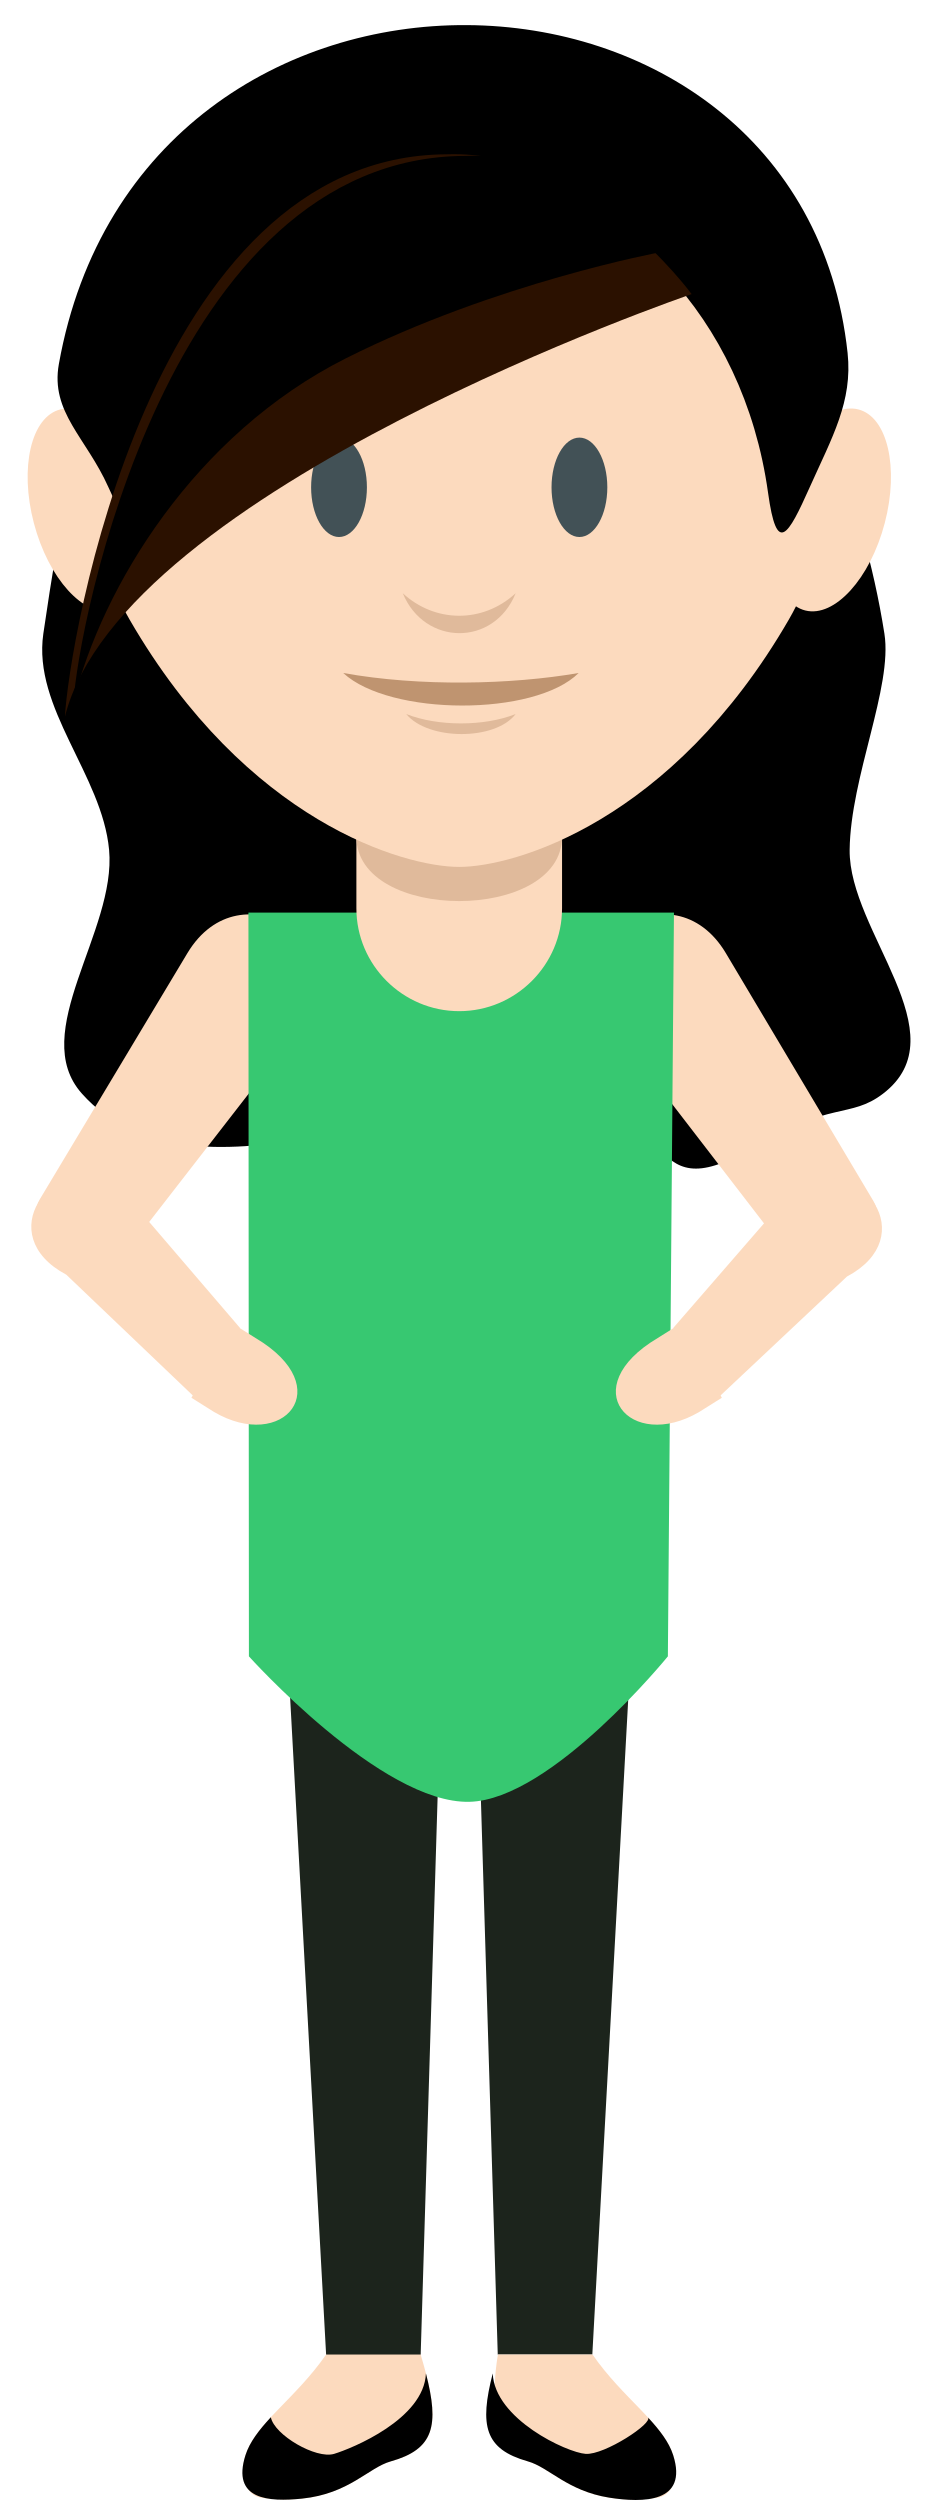
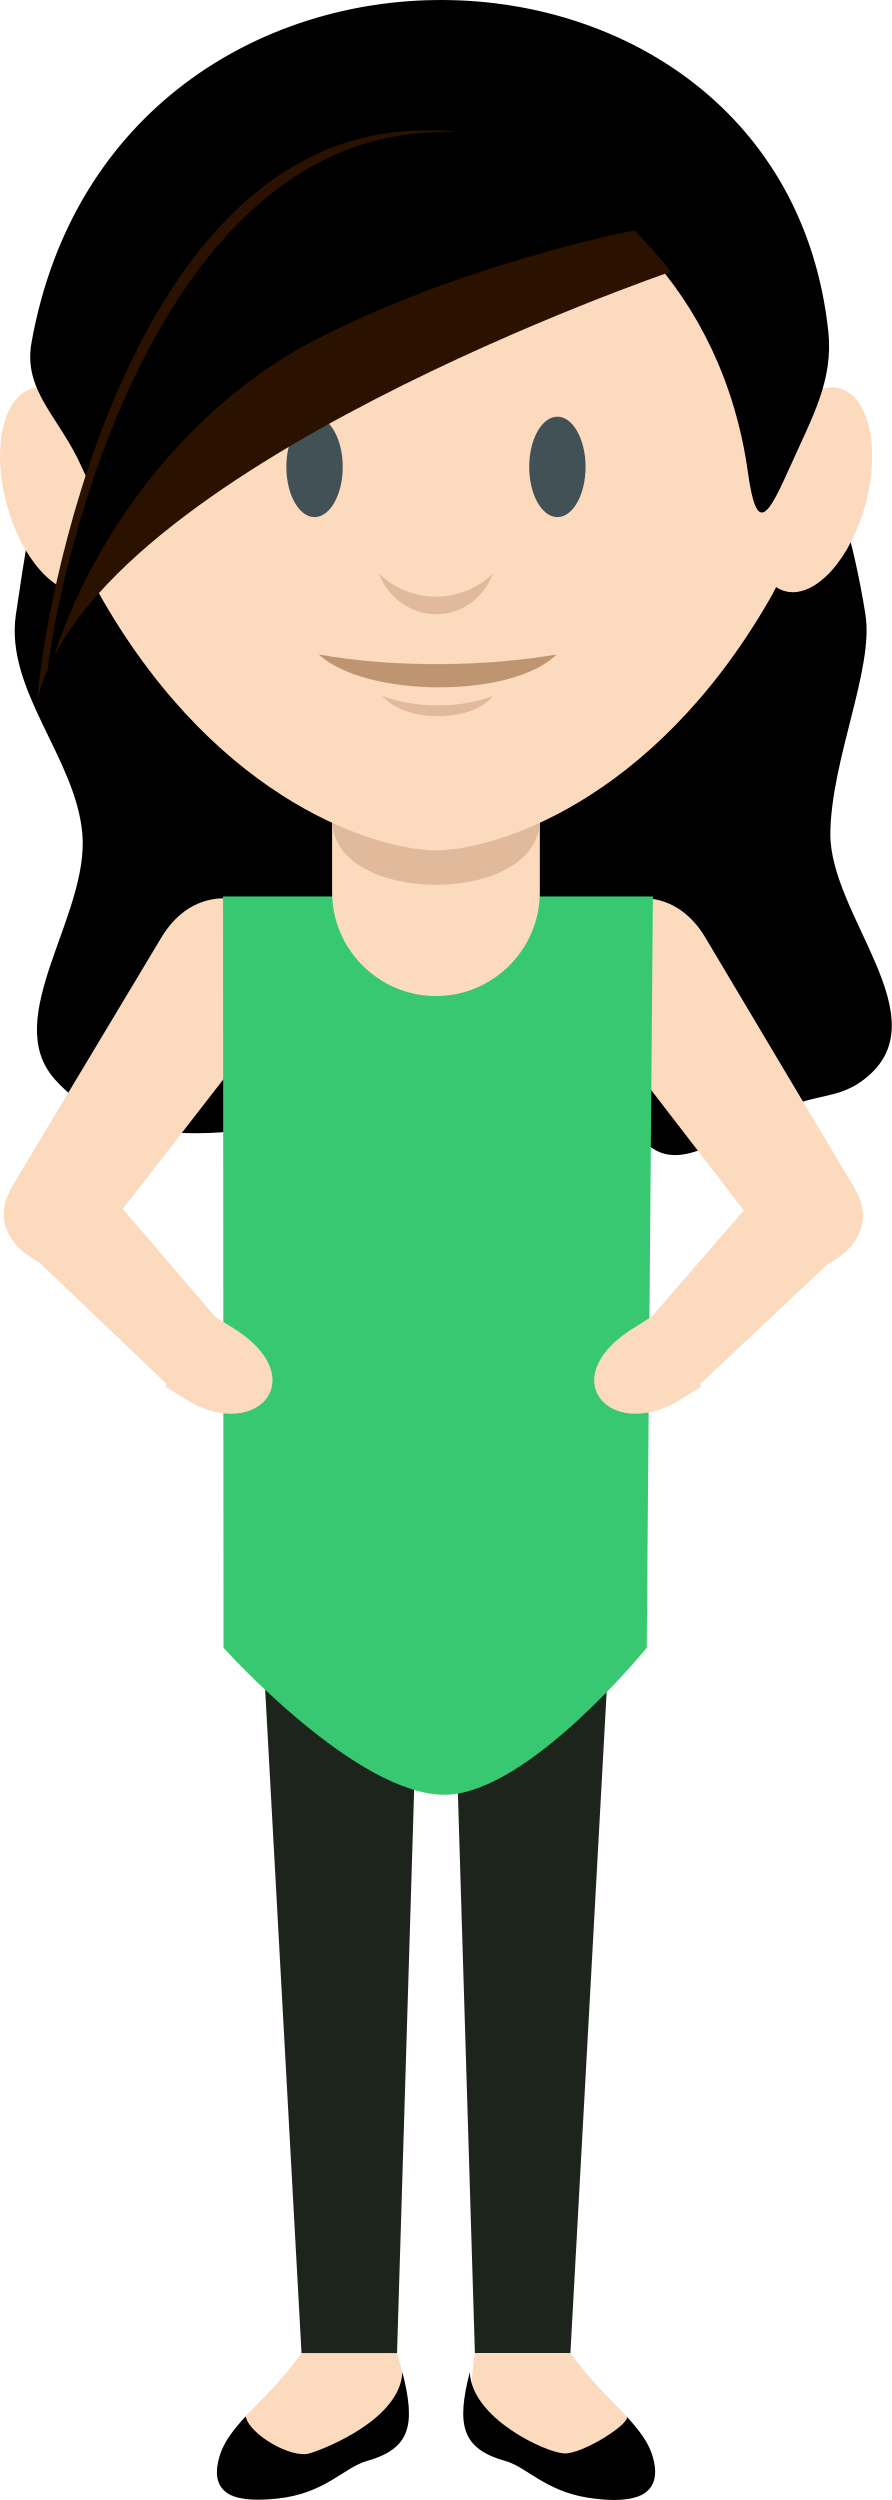
- <svg xmlns="http://www.w3.org/2000/svg" width="33.354mm" height="90.082mm" viewBox="0 0 118.184 319.19" id="svg7099" version="1.1">
+ <svg xmlns="http://www.w3.org/2000/svg" width="14.629mm" height="41.01mm" viewBox="0 0 51.836 145.313" id="svg7099" version="1.1">
  <defs id="defs7101" />
-   <g id="layer1" transform="translate(-372.3368,-81.33875)">
-     <g id="g40" transform="matrix(1.25,0,0,-1.25,430.7916,81.34392)" style="fill:#333333">
-       <path d="m -38.392,-111.705 c 11.165,-12.476 34.654,0.465 50.227,0 10.097,-0.301 6.816,-12.378 18.09,-5.583 8.12,4.894 10.137,3.003 13.505,5.583 7.932,6.076 -3.508,16.527 -3.41,24.906 0.087,7.453 4.408,16.622 3.551,22.077 C 39.177,-36.752 19.692,-6.641 -5.232,-8.539 -32.979,-10.657 -39.114,-42.511 -42.338,-64.721 c -1.105,-7.612 6.008,-14.418 6.717,-22.077 0.77,-8.318 -8.342,-18.682 -2.771,-24.906 z" style="fill:#000000;fill-opacity:1;fill-rule:evenodd;stroke:none" id="path42" />
-     </g>
-     <g id="g44" transform="matrix(1.25,0,0,-1.25,413.9731,381.9587)">
-       <path d="m 0,0 c -3.091,-4.474 -7.207,-7.048 -8.235,-10.275 -0.582,-1.826 -0.15,-4.133 1.705,-4.363 7.979,-0.987 10.297,2.933 13.139,3.729 C 11.52,-9.531 11.646,-6.706 9.66,0 7.672,6.706 2.487,4.185 0,0" style="fill:#fcdabe;fill-opacity:1;fill-rule:evenodd;stroke:none" id="path46" />
-     </g>
-     <g id="g48" transform="matrix(1.25,0,0,-1.25,408.1494,275.6737)" style="fill:#4d4d4d">
-       <path d="m 0,0 36.51,0 -4.66,-85.028 -9.659,0 -1.964,64.67 c -0.156,5.128 -3.787,5.158 -3.944,0 l -1.964,-64.67 -9.66,0 L 0,0 Z" style="fill:#1c241c;fill-opacity:1;fill-rule:evenodd;stroke:none" id="path50" />
-     </g>
-     <g id="g52" transform="matrix(1.25,0,0,-1.25,450.3331,212.1399)">
-       <path d="m 0,0 19.202,-24.946 c 2.728,-3.546 9.707,3.39 7.619,6.898 L 11.744,7.282 C 6.307,16.416 -6.168,8.011 0,0" style="fill:#fcdabe;fill-opacity:1;fill-rule:evenodd;stroke:none" id="path54" />
-     </g>
-     <g id="g56" transform="matrix(1.25,0,0,-1.25,410.942,212.1399)">
-       <path d="m 0,0 -19.203,-24.757 c -2.741,-3.536 -9.718,3.397 -7.619,6.897 L -11.745,7.282 C -6.277,16.399 6.197,7.99 0,0" style="fill:#fcdabe;fill-opacity:1;fill-rule:evenodd;stroke:none" id="path58" />
-     </g>
-     <g id="g64" transform="matrix(1.25,0,0,-1.25,458.855,251.931)">
-       <path d="m 0,0 0,0 c 0.043,0.415 -0.601,0.558 -0.991,0.382 l -5.766,-2.6 c -0.39,-0.175 -0.383,-0.616 -0.424,-1.031 l 0,-10e-4 c -0.043,-0.415 0.6,-0.557 0.99,-0.381 l 5.767,2.599 C -0.034,-0.855 0.156,-0.389 0,0" style="fill:#fcdabe;fill-opacity:1;fill-rule:evenodd;stroke:none" id="path66" />
-     </g>
-     <g id="g68" transform="matrix(1.25,0,0,-1.25,402.42,251.931)">
-       <path d="m 0,0 0,0 c -0.043,0.415 0.6,0.557 0.99,0.382 l 5.766,-2.6 c 0.39,-0.175 0.382,-0.616 0.424,-1.031 l 0,-10e-4 C 7.223,-3.665 6.581,-3.807 6.19,-3.631 L 0.424,-1.032 C 0.034,-0.855 -0.156,-0.389 0,0" style="fill:#fcdabe;fill-opacity:1;fill-rule:evenodd;stroke:none" id="path70" />
-     </g>
-     <g id="g76" transform="matrix(1.25,0,0,-1.25,458.3851,197.8519)" style="fill:#ff8080">
-       <path d="m 0,0 -0.622,-75.971 c 0,0 -11.892,-14.649 -20.265,-14.857 -8.993,-0.223 -22.528,14.857 -22.528,14.857 L -43.464,0 Z" style="fill:#37c871;fill-opacity:1;fill-rule:evenodd;stroke:none" id="path78" />
-     </g>
-     <g id="g84" transform="matrix(1.25,0,0,-1.25,430.9682,155.6764)">
-       <path d="m 0,0 0,0 c 5.776,0 10.503,-4.726 10.503,-10.503 l 0,-22.805 c 0,-5.777 -4.727,-10.503 -10.503,-10.503 -5.777,0 -10.504,4.726 -10.504,10.503 l 0,22.805 C -10.504,-4.726 -5.777,0 0,0" style="fill:#fcdabe;fill-opacity:1;fill-rule:evenodd;stroke:none" id="path86" />
-     </g>
-     <g id="g88" transform="matrix(1.25,0,0,-1.25,444.0972,188.1624)">
-       <path d="M 0,0 0,0 C 0,-8.77 -21.007,-8.77 -21.007,0 -21.007,8.769 0,8.769 0,0" style="fill:#e0ba9b;fill-opacity:1;fill-rule:evenodd;stroke:none" id="path90" />
-     </g>
-     <g id="g92" transform="matrix(1.25,0,0,-1.25,430.9682,87.64916)">
-       <path d="M 0,0 C -45.955,0 -42.437,-43.08 -33.669,-58.237 -21.702,-78.922 -5.61,-83.499 0,-83.499 c 5.609,0 21.701,4.577 33.666,25.262 C 42.436,-43.08 45.954,0 0,0" style="fill:#fcdabe;fill-opacity:1;fill-rule:evenodd;stroke:none" id="path94" />
-     </g>
-     <g id="g100" transform="matrix(1.25,0,0,-1.25,447.9891,381.9587)">
-       <path d="m 0,0 c 3.09,-4.474 7.207,-7.048 8.235,-10.275 0.581,-1.826 0.15,-4.133 -1.706,-4.363 -7.978,-0.987 -10.297,2.933 -13.137,3.729 C -11.52,-9.531 -9.659,0 -9.659,0 L 0,0" style="fill:#fcdabe;fill-opacity:1;fill-rule:evenodd;stroke:none" id="path102" />
-     </g>
-     <g id="g104" transform="matrix(1.25,0,0,-1.25,380.0524,133.6068)">
-       <path d="M 0,0 C 2.989,0.742 6.62,-3.255 8.11,-8.928 9.6,-14.6 8.386,-19.8 5.397,-20.542 c -2.989,-0.743 -6.62,3.255 -8.111,8.928 C -4.204,-5.942 -2.989,-0.742 0,0" style="fill:#fcdabe;fill-opacity:1;fill-rule:evenodd;stroke:none" id="path106" />
-     </g>
-     <g id="g108" transform="matrix(1.25,0,0,-1.25,481.9065,133.6068)">
-       <path d="M 0,0 C -2.99,0.742 -6.621,-3.255 -8.109,-8.928 -9.6,-14.6 -8.385,-19.8 -5.397,-20.542 c 2.99,-0.743 6.621,3.255 8.11,8.928 C 4.203,-5.942 2.988,-0.742 0,0" style="fill:#fcdabe;fill-opacity:1;fill-rule:evenodd;stroke:none" id="path110" />
-     </g>
-     <g id="g112" transform="matrix(1.25,0,0,-1.25,446.316,149.9035)">
-       <path d="m 0,0 c 1.569,0 2.849,2.28 2.849,5.077 0,2.797 -1.28,5.078 -2.849,5.078 -1.571,0 -2.85,-2.281 -2.85,-5.078 C -2.85,2.28 -1.571,0 0,0" style="fill:#425156;fill-opacity:1;fill-rule:evenodd;stroke:none" id="path114" />
-     </g>
-     <g id="g116" transform="matrix(1.25,0,0,-1.25,415.6205,149.9035)">
-       <path d="m 0,0 c 1.57,0 2.85,2.28 2.85,5.077 0,2.797 -1.28,5.078 -2.85,5.078 -1.57,0 -2.85,-2.281 -2.85,-5.078 C -2.85,2.28 -1.57,0 0,0" style="fill:#425156;fill-opacity:1;fill-rule:evenodd;stroke:none" id="path118" />
-     </g>
-     <g id="g120" transform="matrix(1.25,0,0,-1.25,438.1744,157.0812)">
-       <path d="M 0,0 C -2.213,-5.484 -9.318,-5.388 -11.53,0 -8.292,-2.995 -3.416,-3.135 0,0" style="fill:#e0ba9b;fill-opacity:1;fill-rule:evenodd;stroke:none" id="path122" />
-     </g>
-     <g id="g124" transform="matrix(1.25,0,0,-1.25,406.9181,389.9628)" style="fill:#000000">
-       <path d="m 0,0 c -1.201,-1.3 -2.163,-2.529 -2.591,-3.872 -1.457,-4.574 2.379,-4.79 5.769,-4.44 4.838,0.499 6.787,3.166 9.075,3.806 4.412,1.239 4.962,3.644 3.587,8.982 C 15.652,-0.181 8.3,-3.185 6.459,-3.741 4.618,-4.296 0.347,-1.813 0,0" style="fill:#000000;fill-opacity:1;fill-rule:evenodd;stroke:none" id="path126" />
-     </g>
-     <g id="g128" transform="matrix(1.25,0,0,-1.25,455.0458,389.9628)" style="fill:#000000">
-       <path d="m 0,0 c 1.201,-1.3 2.163,-2.529 2.591,-3.872 1.555,-4.88 -3.079,-4.893 -6.545,-4.338 -4.277,0.686 -6.136,3.099 -8.298,3.704 -4.412,1.239 -4.962,3.644 -3.587,8.982 0.187,-4.657 7.57,-8.082 9.49,-8.217 C -4.429,-3.877 0.632,-0.565 0,0" style="fill:#000000;fill-opacity:1;fill-rule:evenodd;stroke:none" id="path130" />
-     </g>
-     <g id="g132" transform="matrix(1.25,0,0,-1.25,458.3182,250.8586)">
-       <path d="m 0,0 12.837,14.793 c 6.52,2.8 12.522,-5.509 4.89,-9.562 L 4.228,-7.465 0,0 Z" style="fill:#fcdabe;fill-opacity:1;fill-rule:evenodd;stroke:none" id="path134" />
-     </g>
-     <g id="g136" transform="matrix(1.25,0,0,-1.25,456.3207,252.1658)">
-       <path d="M 0,0 2.296,1.441 6.542,-6.106 4.246,-7.548 C -2.813,-11.703 -8.55,-5.073 0,0" style="fill:#fcdabe;fill-opacity:1;fill-rule:evenodd;stroke:none" id="path138" />
-     </g>
-     <g id="g140" transform="matrix(1.25,0,0,-1.25,402.9569,250.8586)">
-       <path d="m 0,0 -12.837,14.982 c -6.52,2.8 -12.522,-5.509 -4.891,-9.561 L -4.23,-7.465 0,0 Z" style="fill:#fcdabe;fill-opacity:1;fill-rule:evenodd;stroke:none" id="path142" />
-     </g>
-     <g id="g144" transform="matrix(1.25,0,0,-1.25,404.9537,252.1658)">
-       <path d="m 0,0 -2.296,1.442 -4.246,-7.548 2.295,-1.442 C 2.812,-11.703 8.549,-5.073 0,0" style="fill:#fcdabe;fill-opacity:1;fill-rule:evenodd;stroke:none" id="path146" />
-     </g>
-     <g id="g156" transform="matrix(1.25,0,0,-1.25,446.2154,167.2649)">
-       <path d="M 0,0 C -4.481,-4.461 -19.294,-4.403 -24.045,0 -16.208,-1.413 -6.86,-1.188 0,0" style="fill:#bf9470;fill-opacity:1;fill-rule:evenodd;stroke:none" id="path158" />
-     </g>
-     <g id="g160" transform="matrix(1.25,0,0,-1.25,438.1698,172.5044)">
-       <path d="M 0,0 C -2.081,-2.748 -8.964,-2.706 -11.172,0 -7.952,-1.274 -3.219,-1.279 0,0" style="fill:#e0ba9b;fill-opacity:1;fill-rule:evenodd;stroke:none" id="path162" />
-     </g>
-     <g id="g164" transform="matrix(1.25,0,0,-1.279938,392.1021,142.8163)" style="fill:#333333">
-       <path d="M 0,0 C -1.39,-5.594 -2.494,-5.475 -4.75,-0.547 -7.007,4.381 -10.68,6.916 -9.8,11.718 -1.405,57.55 66.032,55.673 70.761,12.829 71.296,7.977 69.161,4.381 66.905,-0.547 64.648,-5.475 63.527,-7.386 62.639,-1.131 57.607,34.368 11.698,47.067 0,0" style="fill:#000000;fill-opacity:1;fill-rule:evenodd;stroke:none" id="path166" />
-     </g>
-     <g id="g168" transform="matrix(1.25,0,0,-1.25,430.9975,86.23554)" style="fill:#4d4d4d">
-       <path d="m -40.297,-69.282 c 5.793,23.258 64.01,43.159 64.01,43.159 0,0 -10.774,14.779 -24.986,14.279 -30.542,-0.099 -38.662,-50.262 -39.024,-57.438 z" style="fill:#2b1100;fill-opacity:1;fill-rule:evenodd;stroke:none" id="path170" />
-     </g>
-     <g id="g168-3" transform="matrix(1.25,0,0,-1.25,433.3574,86.43506)" style="fill:#333333;fill-opacity:1">
-       <path d="m -41.297,-67.568 c 2.91,11.682 12.332,27.266 27.817,35.05 15.344,7.714 32.051,10.823 32.051,10.823 0,0 -5.631,10.351 -19.843,9.85 -30.542,-0.099 -39.662,-48.548 -40.024,-55.724 z" style="fill:#000000;fill-opacity:1;fill-rule:evenodd;stroke:none" id="path170-6" />
+   <g id="layer1" transform="translate(-375.8642,-255.216)">
+     <g id="g4594" transform="matrix(0.4598719,0,0,0.4598719,203.0148,216.3367)" style="stroke-width:2.175">
+       <g style="fill:#333333;stroke-width:2.175" transform="matrix(1.25,0,0,-1.25,430.7916,81.34392)" id="g40">
+         <path id="path42" style="fill:#000000;fill-opacity:1;fill-rule:evenodd;stroke:none;stroke-width:2.175" d="m -38.392,-111.705 c 11.165,-12.476 34.654,0.465 50.227,0 10.097,-0.301 6.816,-12.378 18.09,-5.583 8.12,4.894 10.137,3.003 13.505,5.583 7.932,6.076 -3.508,16.527 -3.41,24.906 0.087,7.453 4.408,16.622 3.551,22.077 C 39.177,-36.752 19.692,-6.641 -5.232,-8.539 -32.979,-10.657 -39.114,-42.511 -42.338,-64.721 c -1.105,-7.612 6.008,-14.418 6.717,-22.077 0.77,-8.318 -8.342,-18.682 -2.771,-24.906 z" />
+       </g>
+       <g transform="matrix(1.25,0,0,-1.25,413.9731,381.9587)" id="g44" style="stroke-width:2.175">
+         <path id="path46" style="fill:#fcdabe;fill-opacity:1;fill-rule:evenodd;stroke:none;stroke-width:2.175" d="m 0,0 c -3.091,-4.474 -7.207,-7.048 -8.235,-10.275 -0.582,-1.826 -0.15,-4.133 1.705,-4.363 7.979,-0.987 10.297,2.933 13.139,3.729 C 11.52,-9.531 11.646,-6.706 9.66,0 7.672,6.706 2.487,4.185 0,0" />
+       </g>
+       <g style="fill:#4d4d4d;stroke-width:2.175" transform="matrix(1.25,0,0,-1.25,408.1494,275.6737)" id="g48">
+         <path id="path50" style="fill:#1c241c;fill-opacity:1;fill-rule:evenodd;stroke:none;stroke-width:2.175" d="m 0,0 h 36.51 l -4.66,-85.028 h -9.659 l -1.964,64.67 c -0.156,5.128 -3.787,5.158 -3.944,0 l -1.964,-64.67 h -9.66 z" />
+       </g>
+       <g transform="matrix(1.25,0,0,-1.25,450.3331,212.1399)" id="g52" style="stroke-width:2.175">
+         <path id="path54" style="fill:#fcdabe;fill-opacity:1;fill-rule:evenodd;stroke:none;stroke-width:2.175" d="m 0,0 19.202,-24.946 c 2.728,-3.546 9.707,3.39 7.619,6.898 L 11.744,7.282 C 6.307,16.416 -6.168,8.011 0,0" />
+       </g>
+       <g transform="matrix(1.25,0,0,-1.25,410.942,212.1399)" id="g56" style="stroke-width:2.175">
+         <path id="path58" style="fill:#fcdabe;fill-opacity:1;fill-rule:evenodd;stroke:none;stroke-width:2.175" d="m 0,0 -19.203,-24.757 c -2.741,-3.536 -9.718,3.397 -7.619,6.897 L -11.745,7.282 C -6.277,16.399 6.197,7.99 0,0" />
+       </g>
+       <g transform="matrix(1.25,0,0,-1.25,458.855,251.931)" id="g64" style="stroke-width:2.175">
+         <path id="path66" style="fill:#fcdabe;fill-opacity:1;fill-rule:evenodd;stroke:none;stroke-width:2.175" d="m 0,0 v 0 c 0.043,0.415 -0.601,0.558 -0.991,0.382 l -5.766,-2.6 C -7.147,-2.393 -7.14,-2.834 -7.181,-3.249 V -3.25 c -0.043,-0.415 0.6,-0.557 0.99,-0.381 l 5.767,2.599 C -0.034,-0.855 0.156,-0.389 0,0" />
+       </g>
+       <g transform="matrix(1.25,0,0,-1.25,402.42,251.931)" id="g68" style="stroke-width:2.175">
+         <path id="path70" style="fill:#fcdabe;fill-opacity:1;fill-rule:evenodd;stroke:none;stroke-width:2.175" d="m 0,0 v 0 c -0.043,0.415 0.6,0.557 0.99,0.382 l 5.766,-2.6 C 7.146,-2.393 7.138,-2.834 7.18,-3.249 V -3.25 C 7.223,-3.665 6.581,-3.807 6.19,-3.631 L 0.424,-1.032 C 0.034,-0.855 -0.156,-0.389 0,0" />
+       </g>
+       <g style="fill:#ff8080;stroke-width:2.175" transform="matrix(1.25,0,0,-1.25,458.3851,197.8519)" id="g76">
+         <path id="path78" style="fill:#37c871;fill-opacity:1;fill-rule:evenodd;stroke:none;stroke-width:2.175" d="m 0,0 -0.622,-75.971 c 0,0 -11.892,-14.649 -20.265,-14.857 -8.993,-0.223 -22.528,14.857 -22.528,14.857 L -43.464,0 Z" />
+       </g>
+       <g transform="matrix(1.25,0,0,-1.25,430.9682,155.6764)" id="g84" style="stroke-width:2.175">
+         <path id="path86" style="fill:#fcdabe;fill-opacity:1;fill-rule:evenodd;stroke:none;stroke-width:2.175" d="m 0,0 v 0 c 5.776,0 10.503,-4.726 10.503,-10.503 v -22.805 c 0,-5.777 -4.727,-10.503 -10.503,-10.503 -5.777,0 -10.504,4.726 -10.504,10.503 v 22.805 C -10.504,-4.726 -5.777,0 0,0" />
+       </g>
+       <g transform="matrix(1.25,0,0,-1.25,444.0972,188.1624)" id="g88" style="stroke-width:2.175">
+         <path id="path90" style="fill:#e0ba9b;fill-opacity:1;fill-rule:evenodd;stroke:none;stroke-width:2.175" d="M 0,0 V 0 C 0,-8.77 -21.007,-8.77 -21.007,0 -21.007,8.769 0,8.769 0,0" />
+       </g>
+       <g transform="matrix(1.25,0,0,-1.25,430.9682,87.64916)" id="g92" style="stroke-width:2.175">
+         <path id="path94" style="fill:#fcdabe;fill-opacity:1;fill-rule:evenodd;stroke:none;stroke-width:2.175" d="M 0,0 C -45.955,0 -42.437,-43.08 -33.669,-58.237 -21.702,-78.922 -5.61,-83.499 0,-83.499 c 5.609,0 21.701,4.577 33.666,25.262 C 42.436,-43.08 45.954,0 0,0" />
+       </g>
+       <g transform="matrix(1.25,0,0,-1.25,447.9891,381.9587)" id="g100" style="stroke-width:2.175">
+         <path id="path102" style="fill:#fcdabe;fill-opacity:1;fill-rule:evenodd;stroke:none;stroke-width:2.175" d="m 0,0 c 3.09,-4.474 7.207,-7.048 8.235,-10.275 0.581,-1.826 0.15,-4.133 -1.706,-4.363 -7.978,-0.987 -10.297,2.933 -13.137,3.729 C -11.52,-9.531 -9.659,0 -9.659,0 H 0" />
+       </g>
+       <g transform="matrix(1.25,0,0,-1.25,380.0524,133.6068)" id="g104" style="stroke-width:2.175">
+         <path id="path106" style="fill:#fcdabe;fill-opacity:1;fill-rule:evenodd;stroke:none;stroke-width:2.175" d="M 0,0 C 2.989,0.742 6.62,-3.255 8.11,-8.928 9.6,-14.6 8.386,-19.8 5.397,-20.542 c -2.989,-0.743 -6.62,3.255 -8.111,8.928 C -4.204,-5.942 -2.989,-0.742 0,0" />
+       </g>
+       <g transform="matrix(1.25,0,0,-1.25,481.9065,133.6068)" id="g108" style="stroke-width:2.175">
+         <path id="path110" style="fill:#fcdabe;fill-opacity:1;fill-rule:evenodd;stroke:none;stroke-width:2.175" d="M 0,0 C -2.99,0.742 -6.621,-3.255 -8.109,-8.928 -9.6,-14.6 -8.385,-19.8 -5.397,-20.542 c 2.99,-0.743 6.621,3.255 8.11,8.928 C 4.203,-5.942 2.988,-0.742 0,0" />
+       </g>
+       <g transform="matrix(1.25,0,0,-1.25,446.316,149.9035)" id="g112" style="stroke-width:2.175">
+         <path id="path114" style="fill:#425156;fill-opacity:1;fill-rule:evenodd;stroke:none;stroke-width:2.175" d="m 0,0 c 1.569,0 2.849,2.28 2.849,5.077 0,2.797 -1.28,5.078 -2.849,5.078 -1.571,0 -2.85,-2.281 -2.85,-5.078 C -2.85,2.28 -1.571,0 0,0" />
+       </g>
+       <g transform="matrix(1.25,0,0,-1.25,415.6205,149.9035)" id="g116" style="stroke-width:2.175">
+         <path id="path118" style="fill:#425156;fill-opacity:1;fill-rule:evenodd;stroke:none;stroke-width:2.175" d="m 0,0 c 1.57,0 2.85,2.28 2.85,5.077 0,2.797 -1.28,5.078 -2.85,5.078 -1.57,0 -2.85,-2.281 -2.85,-5.078 C -2.85,2.28 -1.57,0 0,0" />
+       </g>
+       <g transform="matrix(1.25,0,0,-1.25,438.1744,157.0812)" id="g120" style="stroke-width:2.175">
+         <path id="path122" style="fill:#e0ba9b;fill-opacity:1;fill-rule:evenodd;stroke:none;stroke-width:2.175" d="M 0,0 C -2.213,-5.484 -9.318,-5.388 -11.53,0 -8.292,-2.995 -3.416,-3.135 0,0" />
+       </g>
+       <g style="fill:#000000;stroke-width:2.175" transform="matrix(1.25,0,0,-1.25,406.9181,389.9628)" id="g124">
+         <path id="path126" style="fill:#000000;fill-opacity:1;fill-rule:evenodd;stroke:none;stroke-width:2.175" d="m 0,0 c -1.201,-1.3 -2.163,-2.529 -2.591,-3.872 -1.457,-4.574 2.379,-4.79 5.769,-4.44 4.838,0.499 6.787,3.166 9.075,3.806 4.412,1.239 4.962,3.644 3.587,8.982 C 15.652,-0.181 8.3,-3.185 6.459,-3.741 4.618,-4.296 0.347,-1.813 0,0" />
+       </g>
+       <g style="fill:#000000;stroke-width:2.175" transform="matrix(1.25,0,0,-1.25,455.0458,389.9628)" id="g128">
+         <path id="path130" style="fill:#000000;fill-opacity:1;fill-rule:evenodd;stroke:none;stroke-width:2.175" d="m 0,0 c 1.201,-1.3 2.163,-2.529 2.591,-3.872 1.555,-4.88 -3.079,-4.893 -6.545,-4.338 -4.277,0.686 -6.136,3.099 -8.298,3.704 -4.412,1.239 -4.962,3.644 -3.587,8.982 0.187,-4.657 7.57,-8.082 9.49,-8.217 C -4.429,-3.877 0.632,-0.565 0,0" />
+       </g>
+       <g transform="matrix(1.25,0,0,-1.25,458.3182,250.8586)" id="g132" style="stroke-width:2.175">
+         <path id="path134" style="fill:#fcdabe;fill-opacity:1;fill-rule:evenodd;stroke:none;stroke-width:2.175" d="m 0,0 12.837,14.793 c 6.52,2.8 12.522,-5.509 4.89,-9.562 L 4.228,-7.465 Z" />
+       </g>
+       <g transform="matrix(1.25,0,0,-1.25,456.3207,252.1658)" id="g136" style="stroke-width:2.175">
+         <path id="path138" style="fill:#fcdabe;fill-opacity:1;fill-rule:evenodd;stroke:none;stroke-width:2.175" d="M 0,0 2.296,1.441 6.542,-6.106 4.246,-7.548 C -2.813,-11.703 -8.55,-5.073 0,0" />
+       </g>
+       <g transform="matrix(1.25,0,0,-1.25,402.9569,250.8586)" id="g140" style="stroke-width:2.175">
+         <path id="path142" style="fill:#fcdabe;fill-opacity:1;fill-rule:evenodd;stroke:none;stroke-width:2.175" d="m 0,0 -12.837,14.982 c -6.52,2.8 -12.522,-5.509 -4.891,-9.561 L -4.23,-7.465 Z" />
+       </g>
+       <g transform="matrix(1.25,0,0,-1.25,404.9537,252.1658)" id="g144" style="stroke-width:2.175">
+         <path id="path146" style="fill:#fcdabe;fill-opacity:1;fill-rule:evenodd;stroke:none;stroke-width:2.175" d="m 0,0 -2.296,1.442 -4.246,-7.548 2.295,-1.442 C 2.812,-11.703 8.549,-5.073 0,0" />
+       </g>
+       <g transform="matrix(1.25,0,0,-1.25,446.2154,167.2649)" id="g156" style="stroke-width:2.175">
+         <path id="path158" style="fill:#bf9470;fill-opacity:1;fill-rule:evenodd;stroke:none;stroke-width:2.175" d="M 0,0 C -4.481,-4.461 -19.294,-4.403 -24.045,0 -16.208,-1.413 -6.86,-1.188 0,0" />
+       </g>
+       <g transform="matrix(1.25,0,0,-1.25,438.1698,172.5044)" id="g160" style="stroke-width:2.175">
+         <path id="path162" style="fill:#e0ba9b;fill-opacity:1;fill-rule:evenodd;stroke:none;stroke-width:2.175" d="M 0,0 C -2.081,-2.748 -8.964,-2.706 -11.172,0 -7.952,-1.274 -3.219,-1.279 0,0" />
+       </g>
+       <g style="fill:#333333;stroke-width:2.175" transform="matrix(1.25,0,0,-1.279938,392.1021,142.8163)" id="g164">
+         <path id="path166" style="fill:#000000;fill-opacity:1;fill-rule:evenodd;stroke:none;stroke-width:2.175" d="M 0,0 C -1.39,-5.594 -2.494,-5.475 -4.75,-0.547 -7.007,4.381 -10.68,6.916 -9.8,11.718 -1.405,57.55 66.032,55.673 70.761,12.829 71.296,7.977 69.161,4.381 66.905,-0.547 64.648,-5.475 63.527,-7.386 62.639,-1.131 57.607,34.368 11.698,47.067 0,0" />
+       </g>
+       <g style="fill:#4d4d4d;stroke-width:2.175" transform="matrix(1.25,0,0,-1.25,430.9975,86.23554)" id="g168">
+         <path id="path170" style="fill:#2b1100;fill-opacity:1;fill-rule:evenodd;stroke:none;stroke-width:2.175" d="m -40.297,-69.282 c 5.793,23.258 64.01,43.159 64.01,43.159 0,0 -10.774,14.779 -24.986,14.279 -30.542,-0.099 -38.662,-50.262 -39.024,-57.438 z" />
+       </g>
+       <g style="fill:#333333;fill-opacity:1;stroke-width:2.175" transform="matrix(1.25,0,0,-1.25,433.3574,86.43506)" id="g168-3">
+         <path id="path170-6" style="fill:#000000;fill-opacity:1;fill-rule:evenodd;stroke:none;stroke-width:2.175" d="m -41.297,-67.568 c 2.91,11.682 12.332,27.266 27.817,35.05 15.344,7.714 32.051,10.823 32.051,10.823 0,0 -5.631,10.351 -19.843,9.85 -30.542,-0.099 -39.662,-48.548 -40.024,-55.724 z" />
+       </g>
    </g>
  </g>
</svg>
